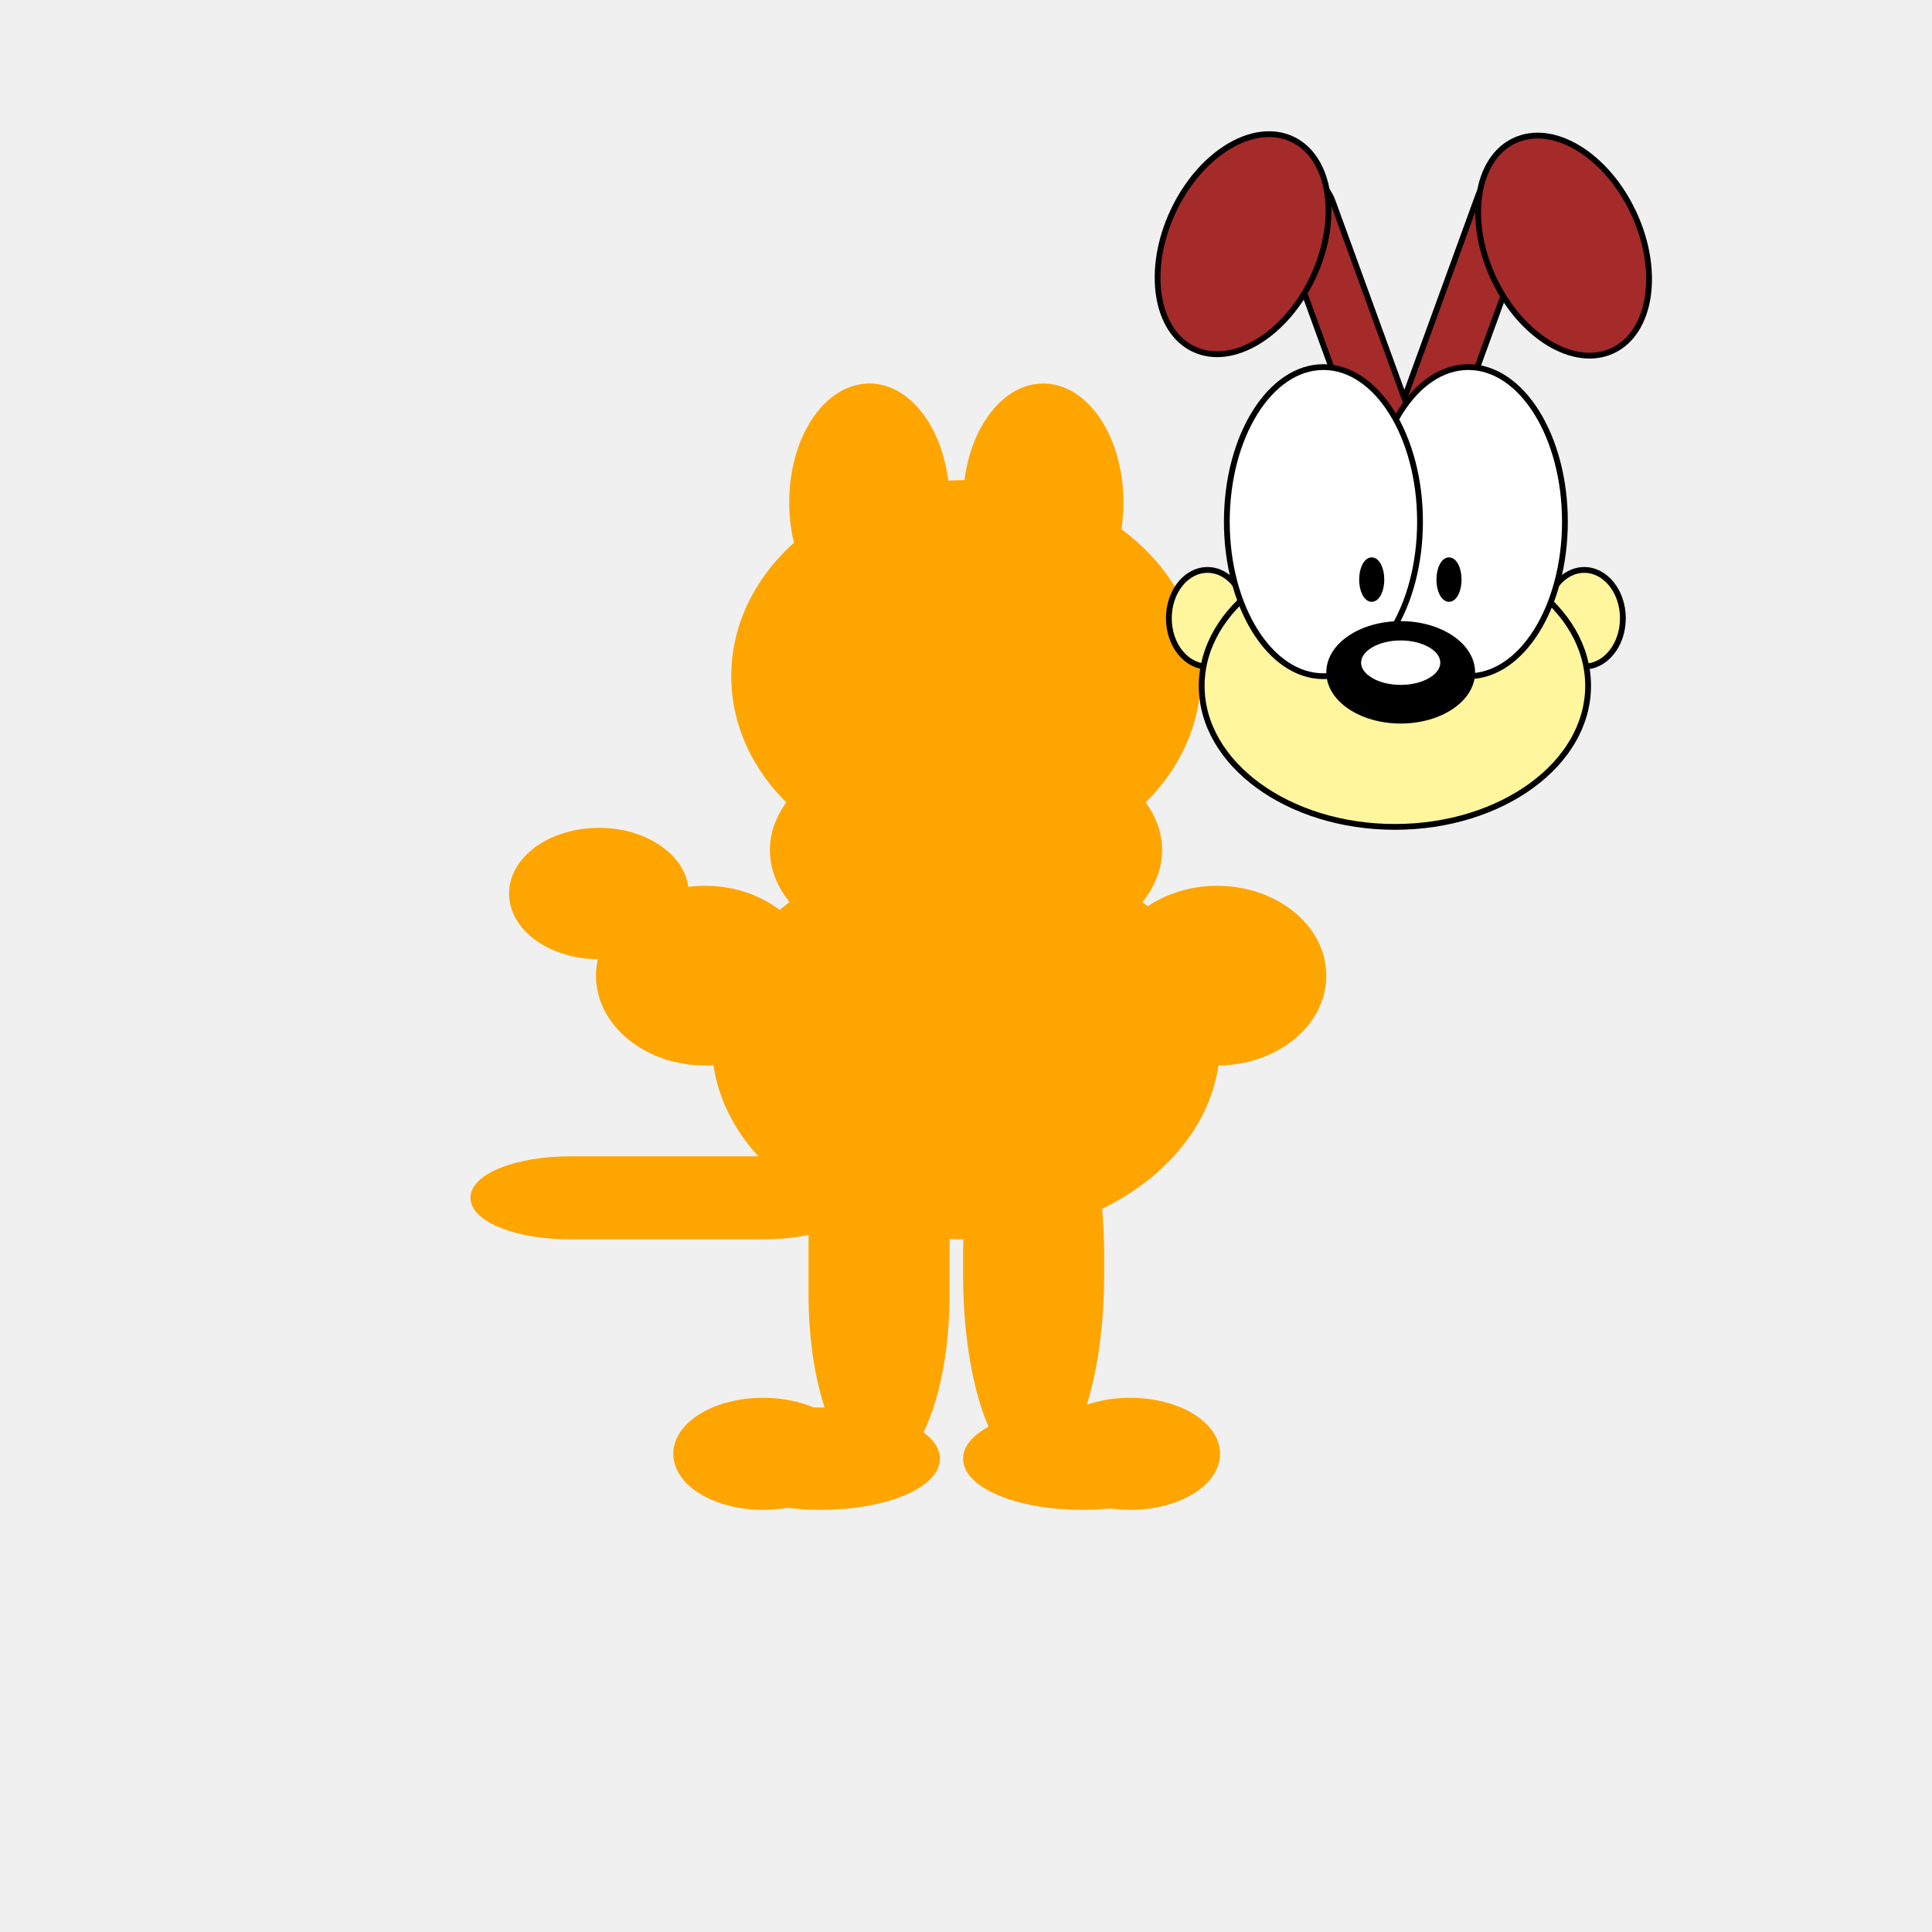
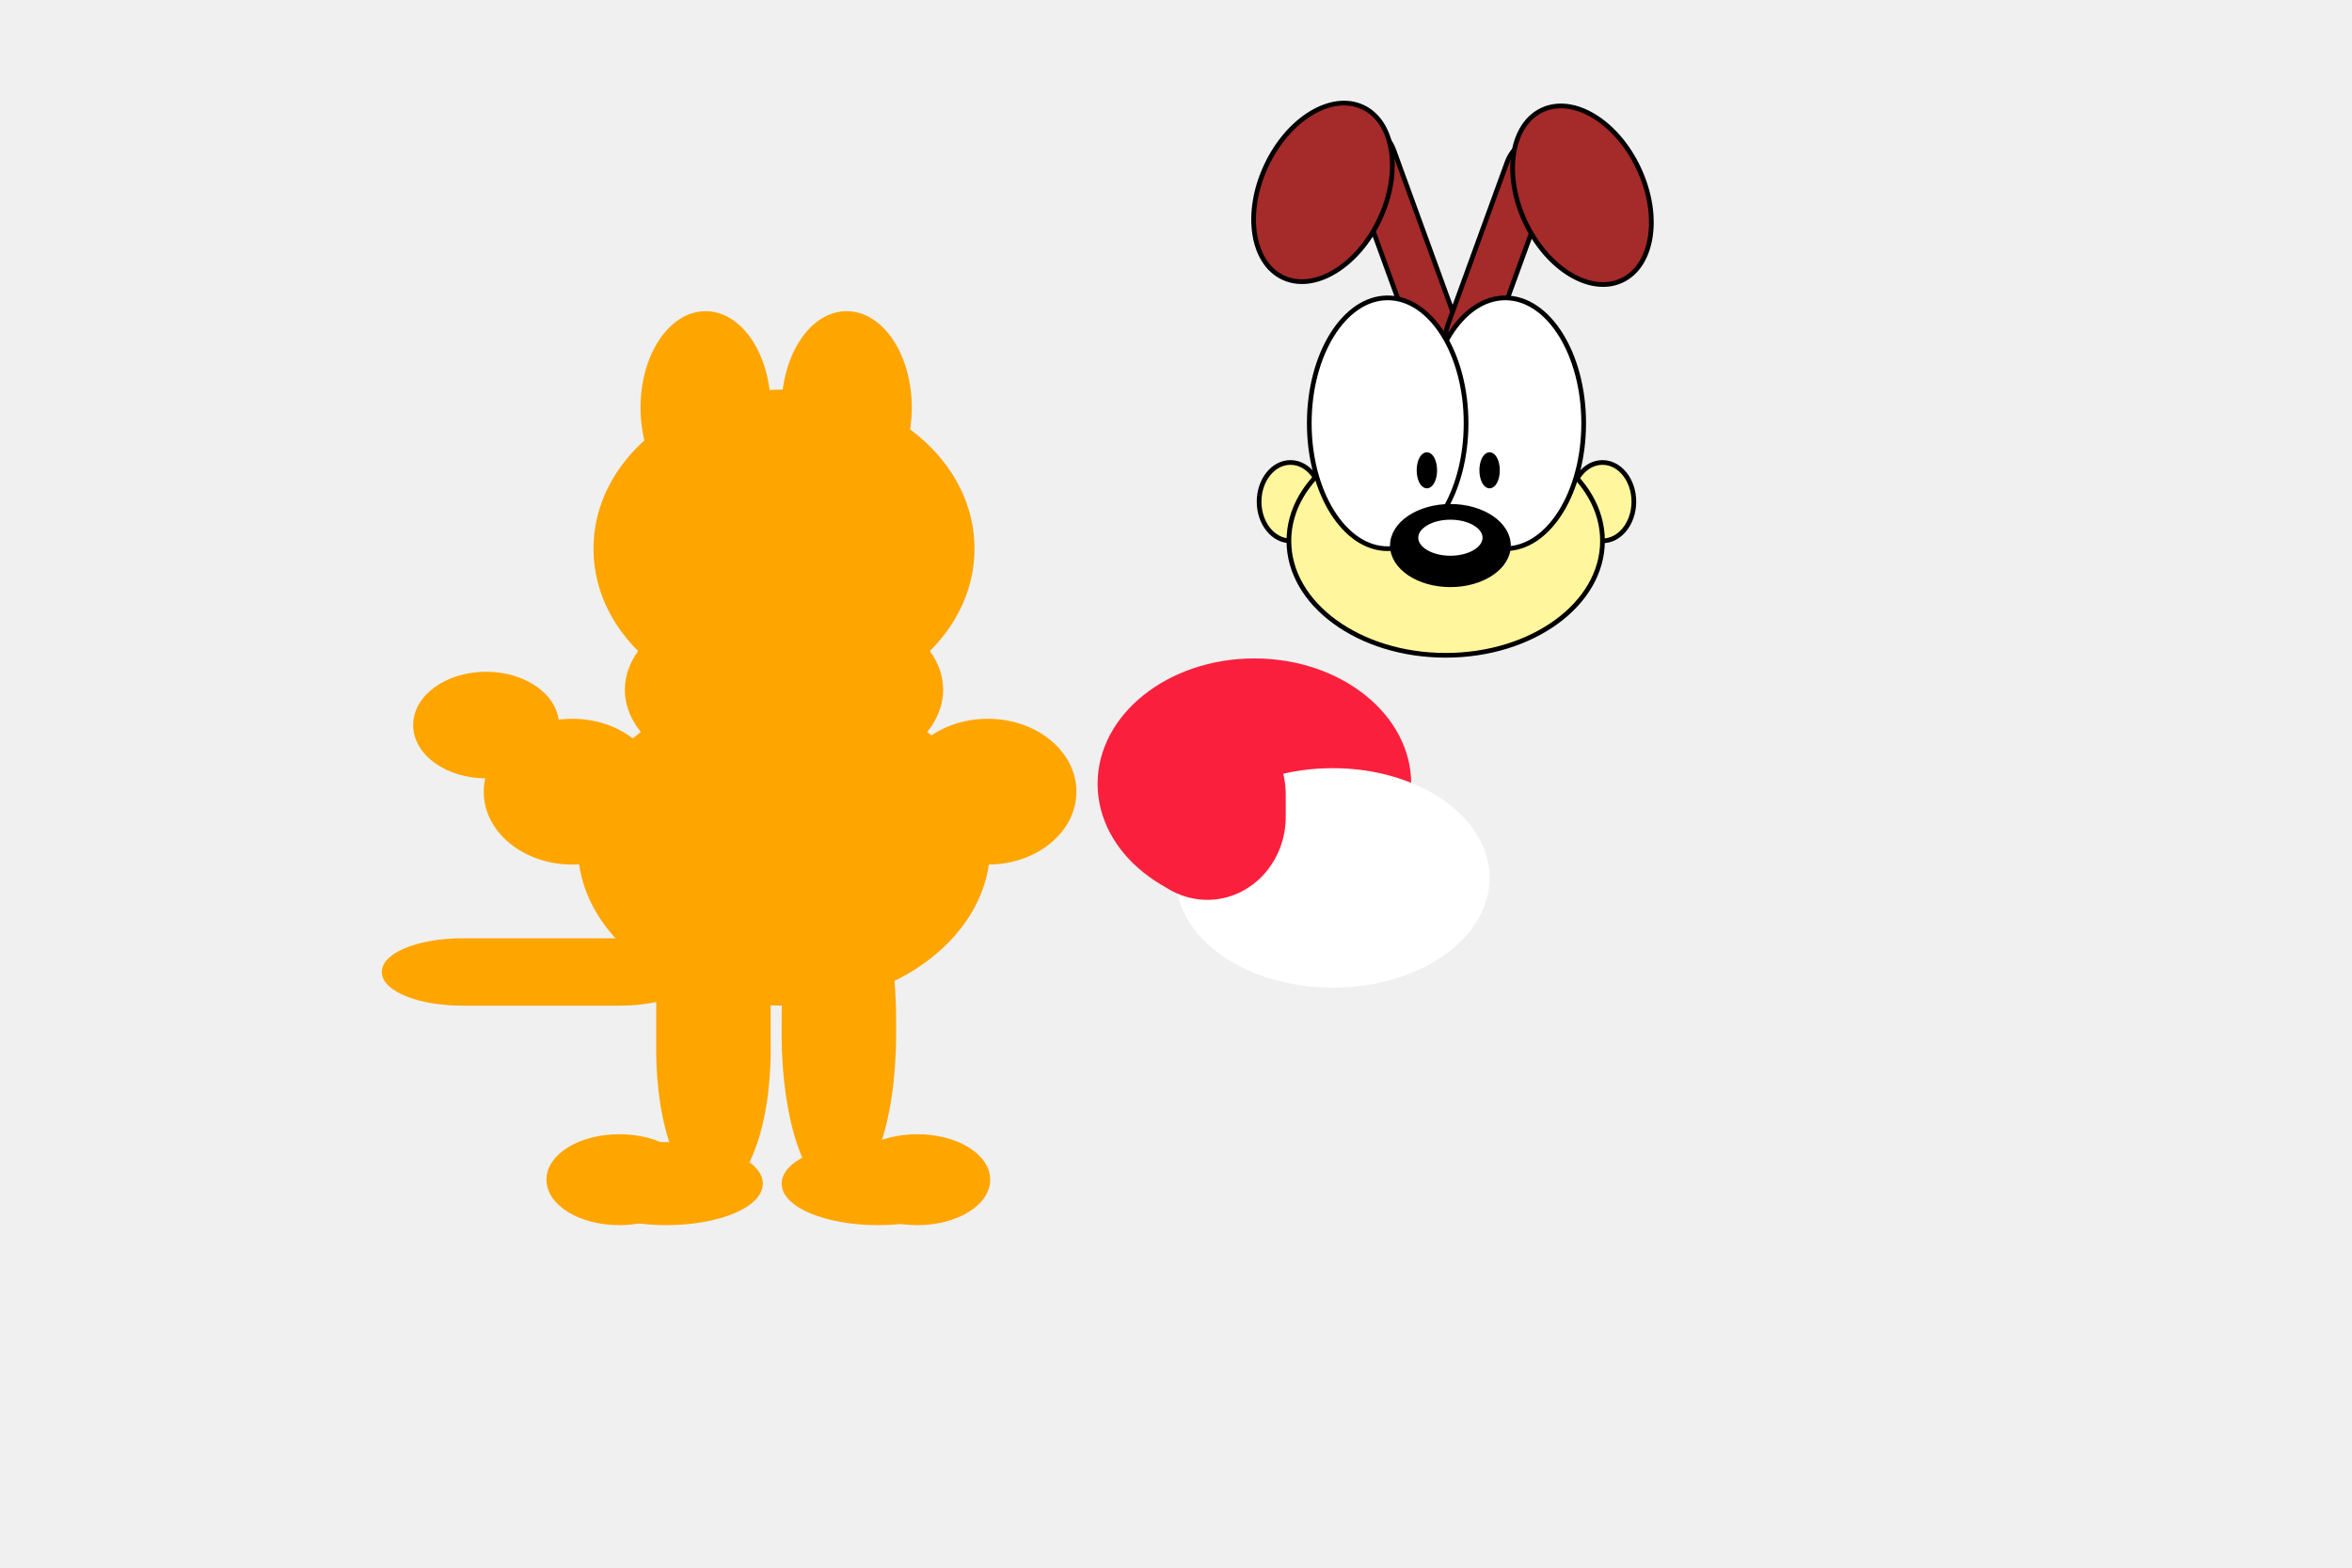
- <svg xmlns="http://www.w3.org/2000/svg" width="1000" height="1000" color="black">
+ <svg xmlns="http://www.w3.org/2000/svg" width="1500" height="1000" color="black">
  <rect width="80" height="120" x="410" y="200" rx="120" ry="500" fill="orange " style="fill:orange;stroke:orange;stroke-width:3" />
  <rect width="80" height="120" x="500" y="200" rx="120" ry="500" fill="orange " style="fill:orange;stroke:orange;stroke-width:3" />
  <rect width="70" height="210" x="420" y="550" rx="50" ry="90" fill="orange " style="fill:orange;stroke:orange;stroke-width:3" />
  <rect width="70" height="210" x="500" y="550" rx="50" ry="100" fill="orange " style="fill:orange;stroke:orange;stroke-width:3" />
  <rect width="120" height="50" x="365" y="730" rx="90" ry="50" fill="orange " style="fill:orange;stroke:orange;stroke-width:3" />
  <rect width="90" height="55" x="350" y="725" rx="90" ry="50" fill="orange " style="fill:orange;stroke:orange;stroke-width:3" />
  <rect width="120" height="50" x="500" y="730" rx="90" ry="50" fill="orange " style="fill:orange;stroke:orange;stroke-width:3" />
  <rect width="90" height="55" x="540" y="725" rx="90" ry="50" fill="orange " style="fill:orange;stroke:orange;stroke-width:3" />
  <rect width="200" height="40" x="245" y="600" rx="50" ry="100" fill="orange " style="fill:orange;stroke:orange;stroke-width:3" />
  <ellipse rx="130" ry="100" cx="500" cy="540" style="fill:orange;stroke:orange;stroke-width:3" />
  <ellipse rx="55" ry="45" cx="365" cy="505" style="fill:orange;stroke:orange;stroke-width:3" />
  <rect width="90" height="65" x="265" y="430" rx="90" ry="50" fill="orange " style="fill:orange;stroke:orange;stroke-width:3" />
  <ellipse rx="55" ry="45" cx="630" cy="505" style="fill:orange;stroke:orange;stroke-width:3" />
  <ellipse rx="120" ry="100" cx="500" cy="350" style="fill:orange;stroke:orange;stroke-width:3" />
  <ellipse rx="100" ry="60" cx="500" cy="440" style="fill:orange;stroke:orange;stroke-width:3" />
-   <ellipse rx="20" ry="25" cx="820" cy="320" fill="#FFF69eff" stroke="black" stroke-width="3" />
-   <ellipse rx="20" ry="25" cx="625" cy="320" fill="#FFF69eff" stroke="black" stroke-width="3" />
-   <rect width="30" height="150" x="730" y="-50" rx="250" ry="20" fill="brown" transform="rotate(20, 375, 135)" stroke="black" stroke-width="3" />
-   <ellipse rx="40" ry="60" cx="790" cy="260" fill="brown" stroke="black" stroke-width="3" transform="rotate(-25, 500, 150)" />
-   <rect width="30" height="150" x="630" y="95" rx="250" ry="20" fill="brown" transform="rotate(-20, 645, 25)" stroke="black" stroke-width="3" />
-   <ellipse rx="40" ry="60" cx="620" cy="68" fill="brown" stroke="black" stroke-width="3" transform="rotate(25, 500, 150)" />
-   <ellipse rx="100" ry="73" cx="722" cy="355" fill="#FFF69eff" stroke="black" stroke-width="3" />
-   <ellipse rx="50" ry="80" cx="760" cy="270" fill="white" stroke="black" stroke-width="3" />
-   <ellipse rx="50" ry="80" cx="685" cy="270" fill="white" stroke="black" stroke-width="3" />
-   <ellipse rx="37" ry="25" cx="725" cy="348" fill="black" stroke="black" stroke-width="3" />
-   <ellipse rx="22" ry="13" cx="725" cy="343" fill="white" stroke="black" stroke-width="3" />
-   <ellipse rx="5" ry="10" cx="710" cy="300" fill="black" stroke="black" stroke-width="3" />
-   <ellipse rx="5" ry="10" cx="750" cy="300" fill="black" stroke="black" stroke-width="3" />
+   <rect width="30" height="150" x="820" y="155" rx="250" ry="20" fill="brown" transform="rotate(-20, 645, 25)" stroke="black" stroke-width="3" />
+   <rect width="30" height="150" x="915" y="-115" rx="250" ry="20" fill="brown" transform="rotate(20, 375, 135)" stroke="black" stroke-width="3" />
+   <ellipse rx="40" ry="60" cx="972" cy="342" fill="brown" stroke="black" stroke-width="3" transform="rotate(-25, 500, 150)" />
+   <ellipse rx="40" ry="60" cx="800" cy="-20" fill="brown" stroke="black" stroke-width="3" transform="rotate(25, 500, 150)" />
+   <ellipse rx="20" ry="25" cx="823" cy="320" fill="#FFF69eff" stroke="black" stroke-width="3" />
+   <ellipse rx="20" ry="25" cx="1022" cy="320" fill="#FFF69eff" stroke="black" stroke-width="3" />
+   <ellipse rx="100" ry="73" cx="922" cy="345" fill="#FFF69eff" stroke="black" stroke-width="3" />
+   <ellipse rx="50" ry="80" cx="960" cy="270" fill="white" stroke="black" stroke-width="3" />
+   <ellipse rx="50" ry="80" cx="885" cy="270" fill="white" stroke="black" stroke-width="3" />
+   <ellipse rx="37" ry="25" cx="925" cy="348" fill="black" stroke="black" stroke-width="3" />
+   <ellipse rx="5" ry="10" cx="910" cy="300" fill="black" stroke="black" stroke-width="3" />
+   <ellipse rx="5" ry="10" cx="950" cy="300" fill="black" stroke="black" stroke-width="3" />
+   <ellipse rx="22" ry="13" cx="925" cy="343" fill="white" stroke="black" stroke-width="3" />
+   <ellipse rx="100" ry="80" cx="800" cy="500" fill="#FA203DFF" />
+   <ellipse rx="100" ry="70" cx="850" cy="560" fill="white" />
+   <rect width="100" height="120" x="720" y="454" rx="50" ry="53" fill="#FA203DFF " />
</svg>
